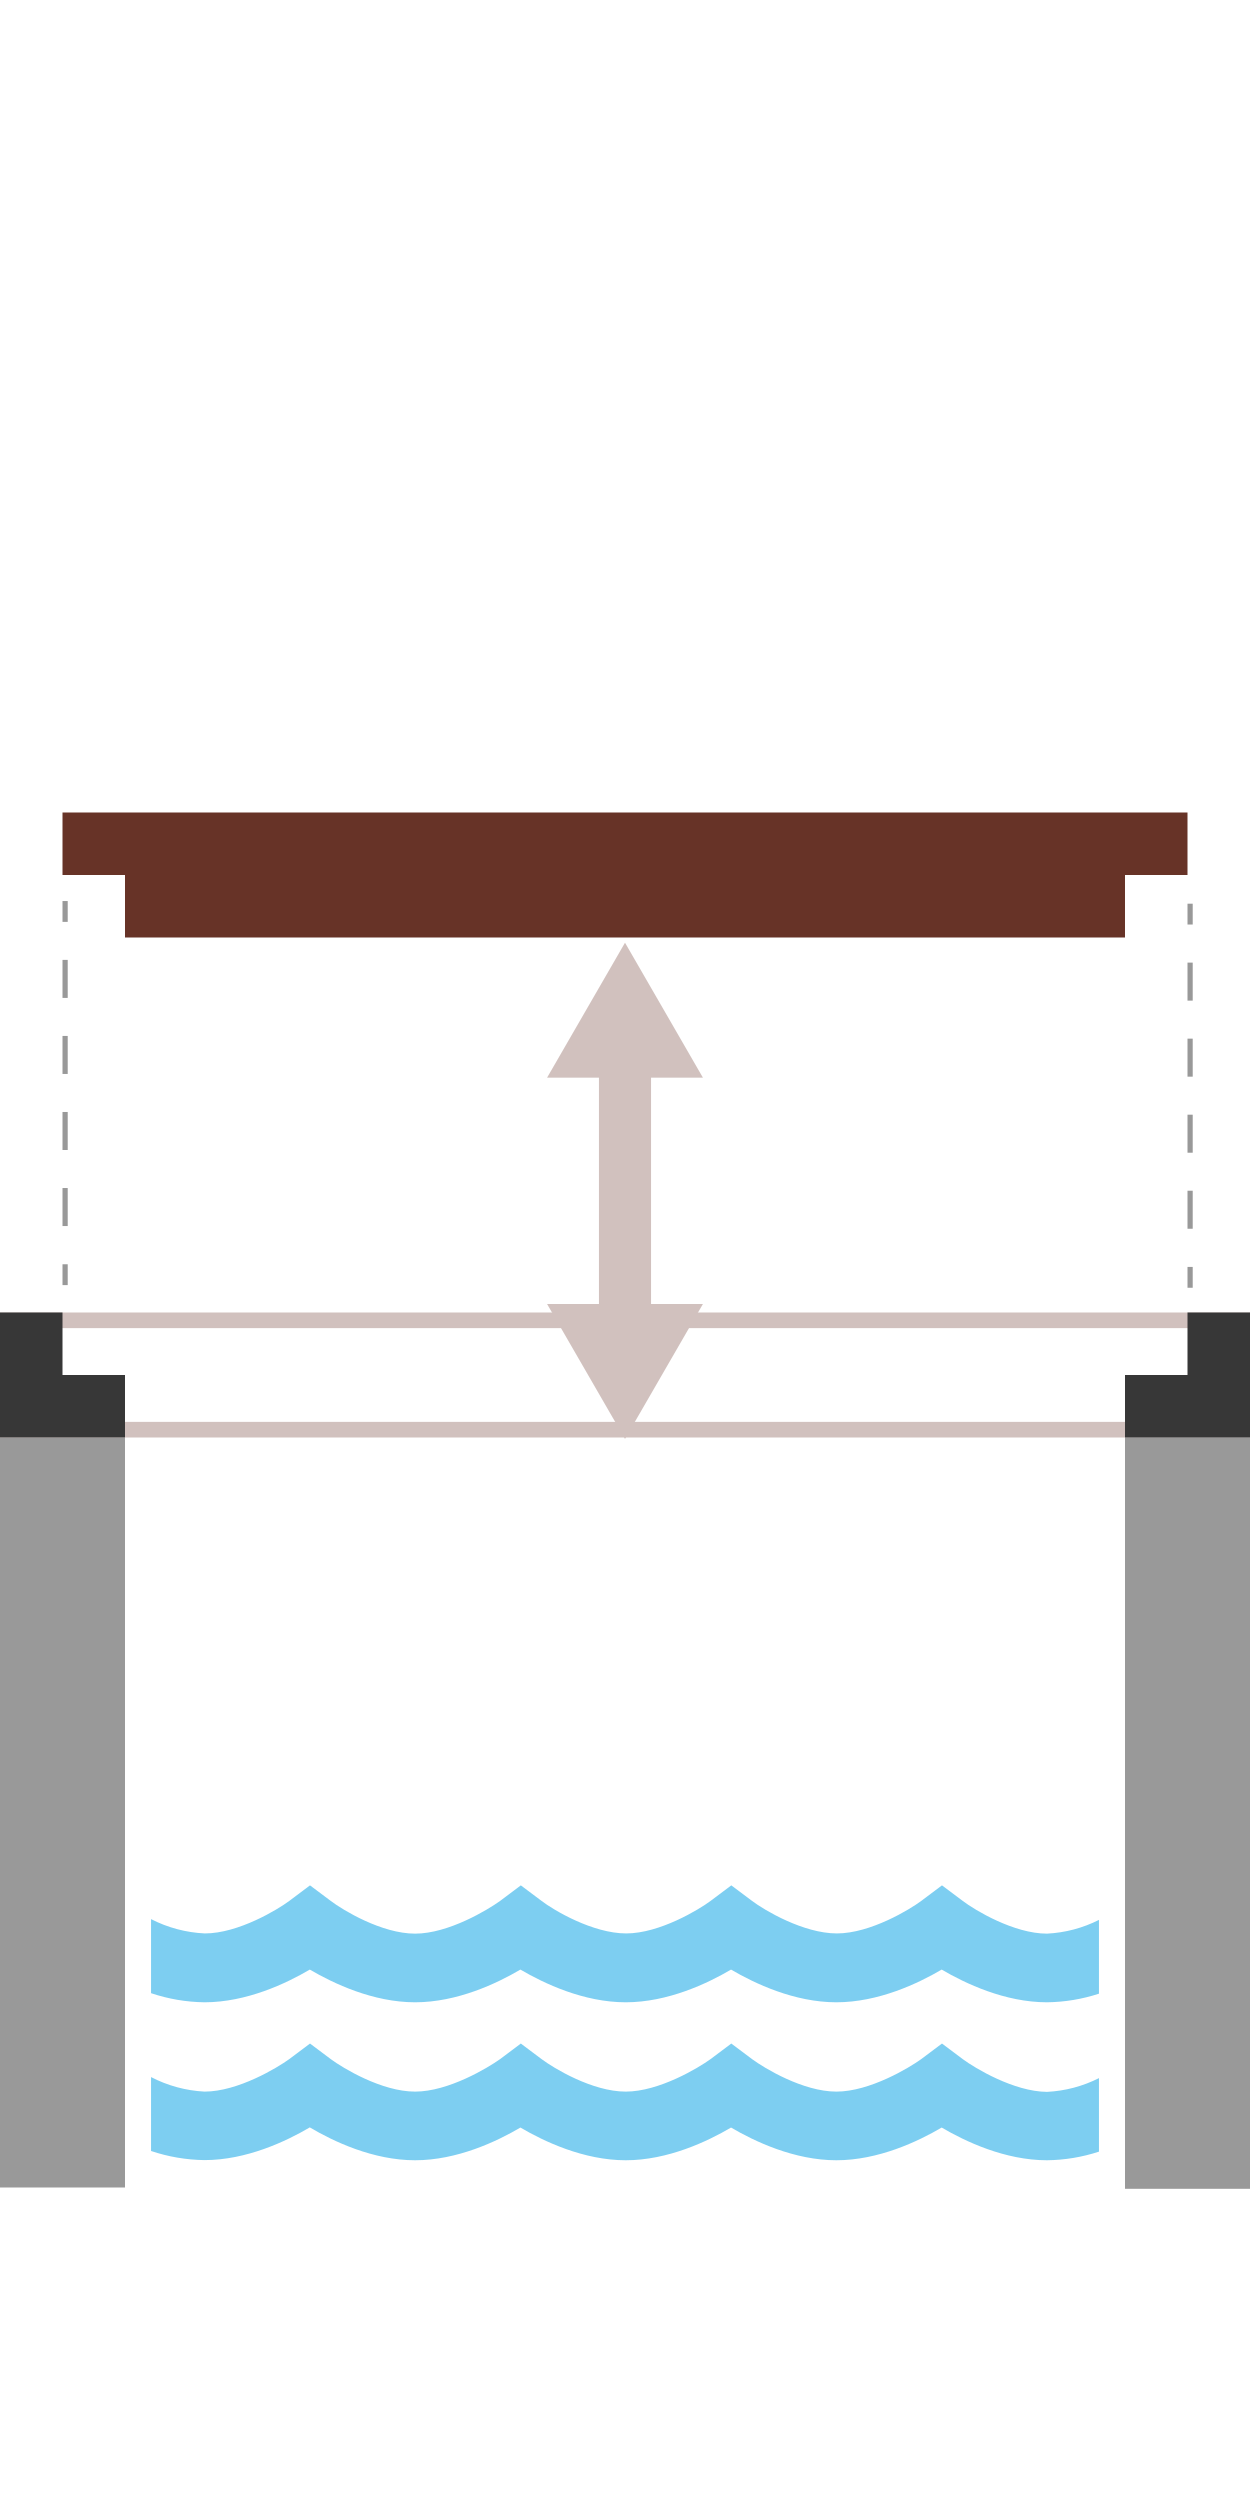
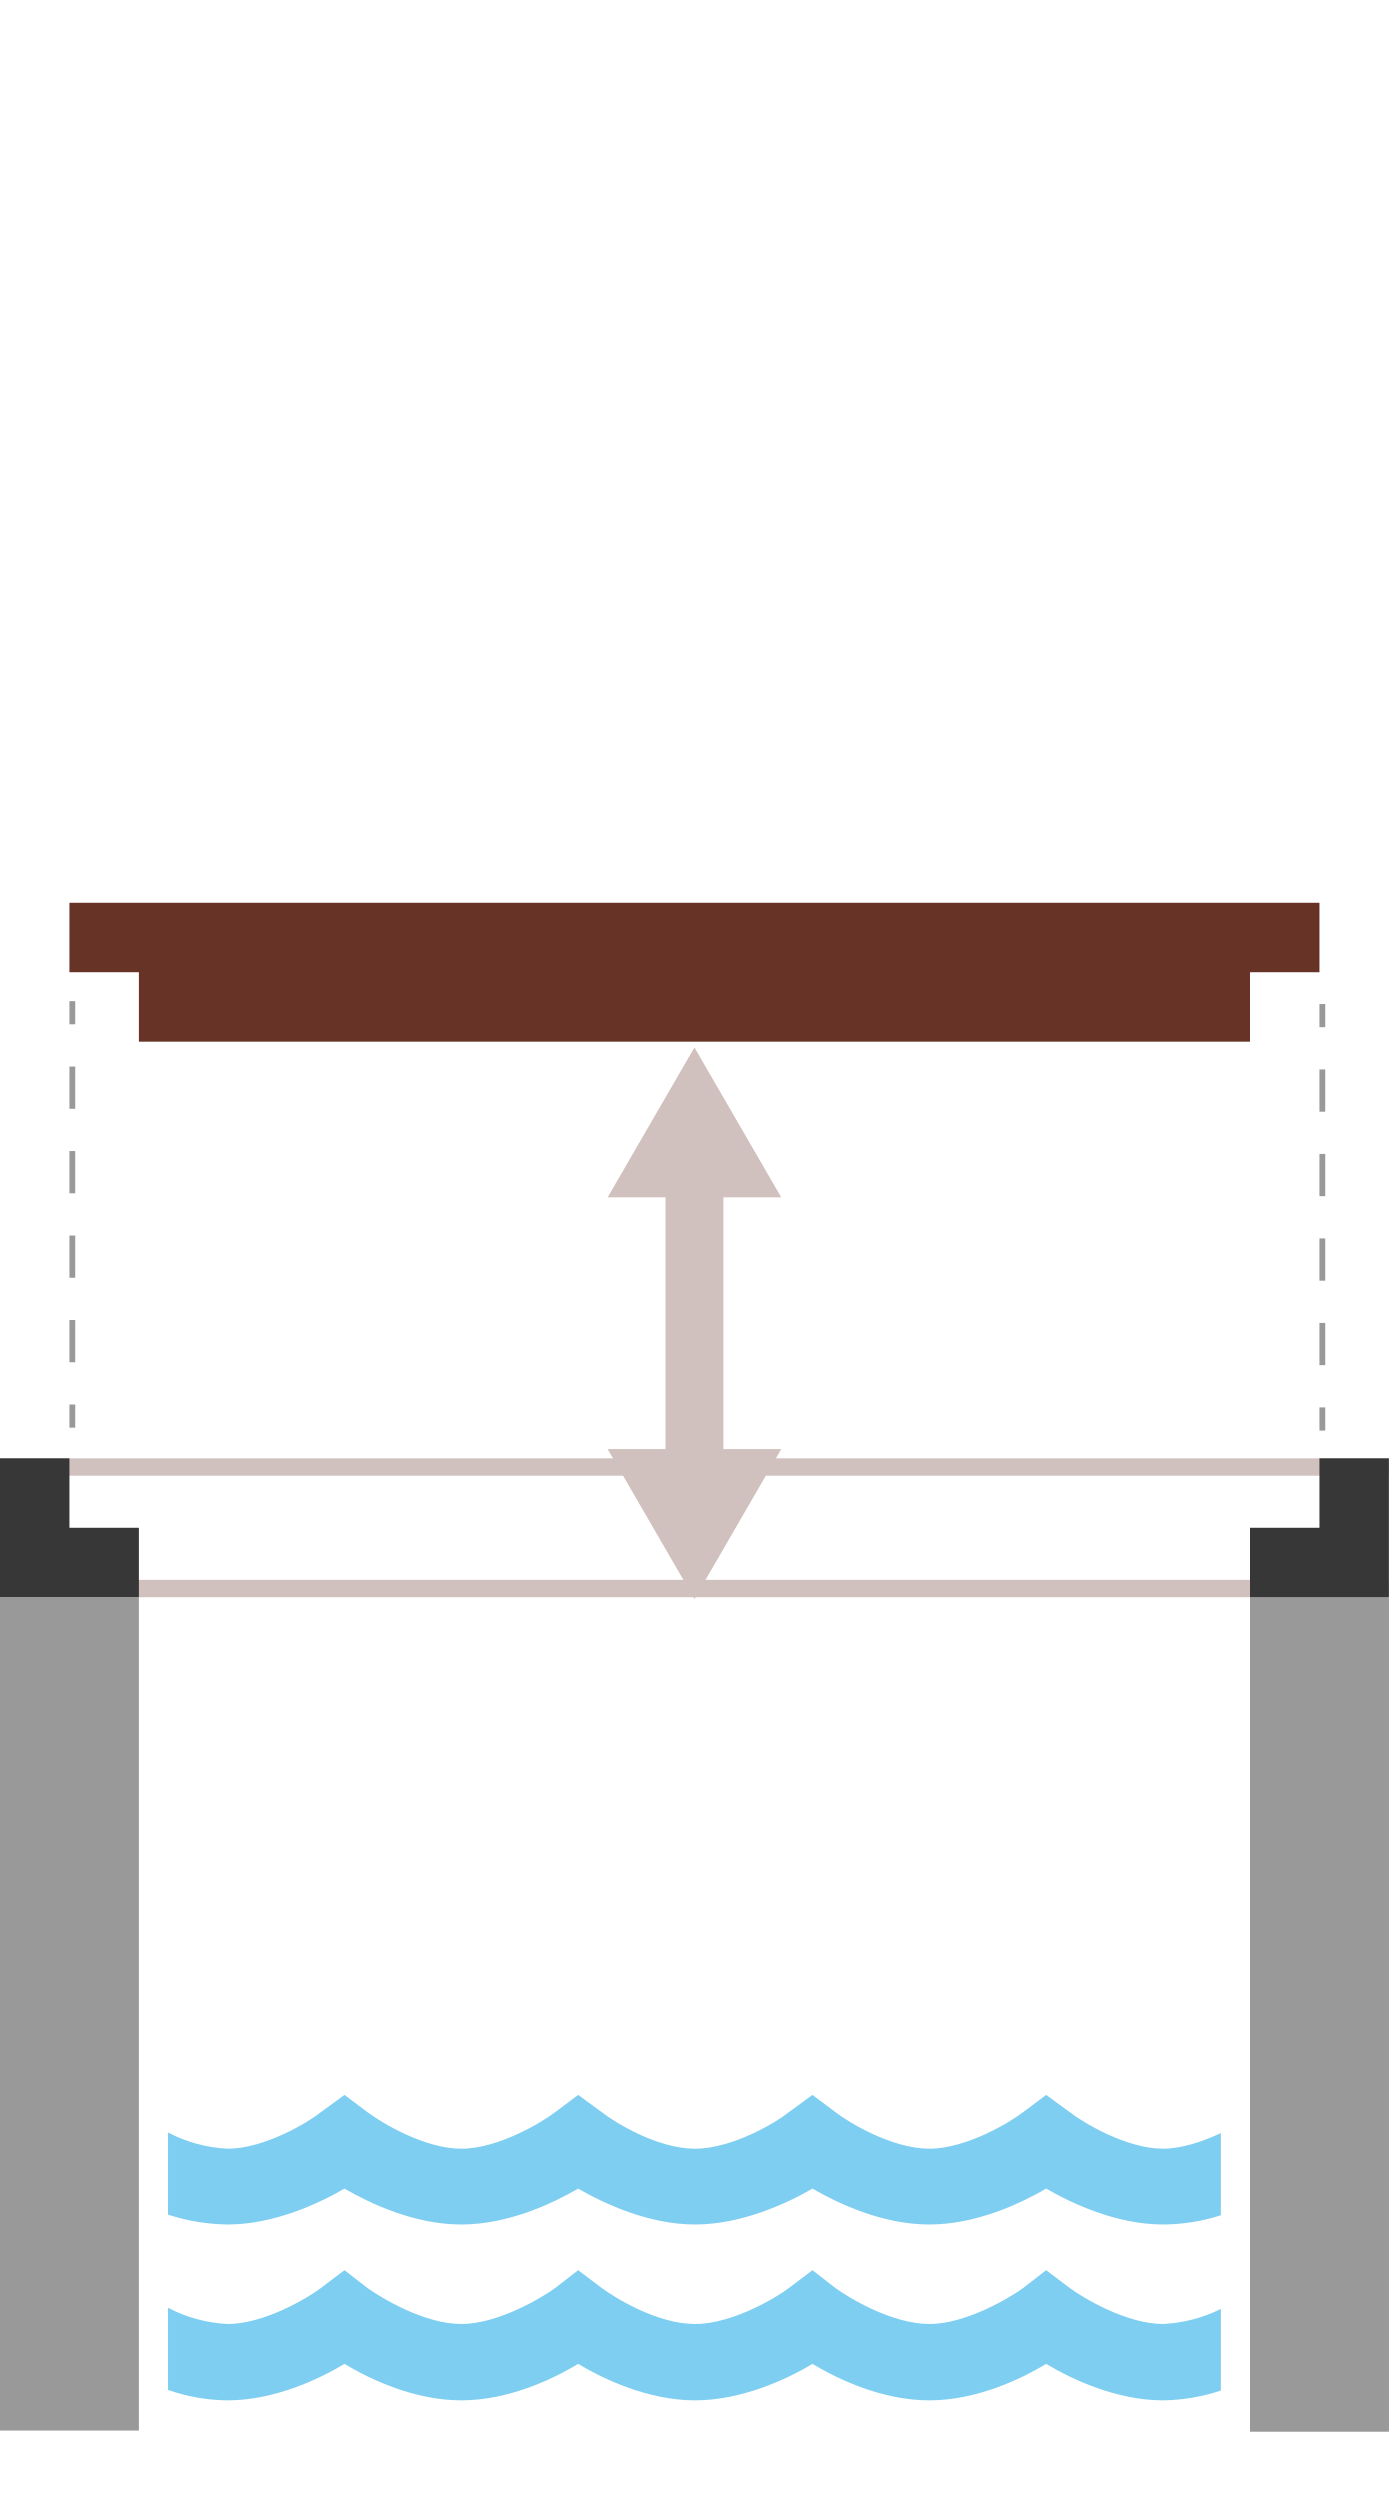
- <svg xmlns="http://www.w3.org/2000/svg" xmlns:xlink="http://www.w3.org/1999/xlink" data-name="Layer 1" height="480" viewBox="0 0 240 480" width="240">
+ <svg xmlns="http://www.w3.org/2000/svg" xmlns:xlink="http://www.w3.org/1999/xlink" id="22161d82-ce8b-4609-a660-f57019c28f7f" data-name="Layer 1" width="240" height="432" viewBox="0 0 240 432">
  <defs>
-     <symbol data-name="golven" id="a" viewBox="0 0 182 52.78">
-       <path d="M155.86 33.37l-4-3-4 3C145.61 35 138 39.6 131.59 39.6s-13.85-4.51-16.18-6.23l-4-3-4 3c-2.24 1.63-9.85 6.23-16.27 6.23S77.29 35.09 75 33.37l-4-3-4 3C64.72 35 57.12 39.6 50.7 39.6s-13.85-4.51-16.18-6.23l-4-3-4 3C24.28 35 16.68 39.6 10.26 39.6A25.17 25.17 0 0 1 0 36.81V51a33.57 33.57 0 0 0 10.26 1.75c8.08 0 15.72-3.63 20.22-6.28 4.52 2.68 12.14 6.31 20.22 6.31s15.72-3.63 20.22-6.28c4.51 2.65 12.14 6.28 20.22 6.28s15.72-3.63 20.22-6.28c4.51 2.65 12.14 6.28 20.22 6.28s15.72-3.63 20.22-6.28c4.51 2.65 12.14 6.28 20.22 6.28a33.33 33.33 0 0 0 10-1.66V37a24.9 24.9 0 0 1-10 2.65c-6.36-.05-13.84-4.56-16.16-6.28zm0-30.37l-4-3-4 3c-2.16 1.62-9.76 6.23-16.18 6.23S117.74 4.76 115.41 3l-4-3-4 3c-2.16 1.62-9.76 6.23-16.18 6.23S77.29 4.76 75 3l-4-3-4 3c-2.28 1.65-9.88 6.27-16.3 6.27S36.85 4.76 34.52 3l-4-3-4 3c-2.16 1.62-9.76 6.23-16.18 6.23A25.17 25.17 0 0 1 0 6.48V20.7a33.57 33.57 0 0 0 10.26 1.75c8.08 0 15.72-3.63 20.22-6.28 4.52 2.65 12.14 6.28 20.22 6.28s15.72-3.63 20.22-6.28c4.51 2.65 12.14 6.28 20.22 6.28s15.72-3.63 20.22-6.28c4.51 2.65 12.14 6.28 20.22 6.28s15.72-3.63 20.22-6.28c4.51 2.65 12.14 6.28 20.22 6.28a33.33 33.33 0 0 0 10-1.66V6.62a24.9 24.9 0 0 1-10 2.65c-6.36 0-13.84-4.51-16.16-6.27z" fill="#7dcef1" />
+     <symbol id="59adb3c9-c3bf-42b4-8447-0133dd4ea293" data-name="golven" viewBox="0 0 182 52.8">
+       <path d="M155.9,33.4l-4.1-3.1-4,3.1c-2.2,1.6-9.8,6.2-16.2,6.2s-13.9-4.5-16.2-6.2l-4-3.1-4.1,3.1c-2.1,1.6-9.7,6.2-16.2,6.2S77.3,35.1,75,33.4l-4.1-3.1-4,3.1c-2.2,1.6-9.8,6.2-16.2,6.2s-13.8-4.5-16.2-6.2l-4-3.1-4.1,3.1c-2.1,1.6-9.7,6.2-16.1,6.2A24.8,24.8,0,0,1,0,36.8V51a31.8,31.8,0,0,0,10.3,1.8c8,0,15.7-3.6,20.2-6.3,4.5,2.7,12.1,6.3,20.2,6.3s15.7-3.6,20.2-6.3c4.5,2.7,12.2,6.3,20.2,6.3s15.8-3.6,20.3-6.3c4.5,2.7,12.1,6.3,20.2,6.3s15.7-3.6,20.2-6.3c4.5,2.7,12.2,6.3,20.2,6.3a32.8,32.8,0,0,0,10-1.7V37a25.1,25.1,0,0,1-10,2.6C165.7,39.6,158.2,35.1,155.9,33.4Z" fill="#7dcef1" />
+       <path d="M155.9,3l-4.1-3-4,3c-2.2,1.7-9.8,6.3-16.2,6.3S117.7,4.8,115.4,3l-4-3-4.1,3c-2.1,1.7-9.7,6.3-16.2,6.3S77.3,4.8,75,3L70.9,0l-4,3c-2.2,1.7-9.8,6.3-16.2,6.3S36.9,4.8,34.5,3l-4-3L26.4,3c-2.1,1.7-9.7,6.3-16.1,6.3A24.8,24.8,0,0,1,0,6.5V20.7a34.7,34.7,0,0,0,10.3,1.7c8,0,15.7-3.6,20.2-6.2,4.5,2.6,12.1,6.2,20.2,6.2s15.7-3.6,20.2-6.2c4.5,2.6,12.2,6.2,20.2,6.2s15.8-3.6,20.3-6.2c4.5,2.6,12.1,6.2,20.2,6.2s15.7-3.6,20.2-6.2c4.5,2.6,12.2,6.2,20.2,6.2a32.7,32.7,0,0,0,10-1.6V6.6c-3,1.4-6.7,2.7-10,2.7C165.7,9.3,158.2,4.8,155.9,3Z" fill="#7dcef1" />
    </symbol>
  </defs>
-   <g data-name="brug onderkant">
-     <path d="M-24 276H0v144h-24z" fill="#999" />
-     <path d="M0 276h-24v-12h12v-12H0v24zm240 0h24v-12h-12v-12h-12v24z" fill="#373737" />
-     <use height="52.78" transform="translate(29 361.99)" width="182" xlink:href="#a" />
-     <path d="M216 276.25h24v144h-24zM0 276h24v144H0z" fill="#999" />
-     <path d="M240 274.5H0m0-21h240" fill="none" stroke="#d1c1be" stroke-miterlimit="10" stroke-width="3" />
-     <path d="M216 276h24v144h-24z" fill="#999" />
-     <path d="M12 156h216v12h-12v12H24v-12H12v-12z" fill="#673327" />
-     <path d="M12.5 173v4" fill="none" stroke="#999" stroke-miterlimit="10" />
-     <path d="M12.5 184.3v54.79" fill="none" stroke="#999" stroke-dasharray="7.3 7.3" stroke-miterlimit="10" />
-     <path d="M12.5 242.74v4m216-73.23v4" fill="none" stroke="#999" stroke-miterlimit="10" />
-     <path d="M228.5 184.82v54.78" fill="none" stroke="#999" stroke-dasharray="7.3 7.3" stroke-miterlimit="10" />
-     <path d="M228.5 243.25v4" fill="none" stroke="#999" stroke-miterlimit="10" />
-     <path d="M240 276h-24v-12h12v-12h12v24zm-216 0H0v-24h12v12h12v12z" fill="#373737" />
+   <use width="182" height="52.78" transform="translate(29 362)" xlink:href="#59adb3c9-c3bf-42b4-8447-0133dd4ea293" />
+   <rect x="216" y="276.2" width="24" height="144" fill="#999" />
+   <rect y="276" width="24" height="144" fill="#999" />
+   <line x1="240" y1="274.5" y2="274.5" fill="none" stroke="#d1c1be" stroke-miterlimit="10" stroke-width="3" />
+   <line y1="253.5" x2="240" y2="253.5" fill="none" stroke="#d1c1be" stroke-miterlimit="10" stroke-width="3" />
+   <rect x="216" y="276" width="24" height="144" fill="#999" />
+   <polygon points="12 156 228 156 228 168 216 168 216 180 24 180 24 168 12 168 12 156" fill="#673327" />
+   <g>
+     <line x1="12.5" y1="173" x2="12.5" y2="177" fill="none" stroke="#999" stroke-miterlimit="10" />
+     <line x1="12.5" y1="184.3" x2="12.5" y2="239.1" fill="none" stroke="#999" stroke-miterlimit="10" stroke-dasharray="7.3 7.3" />
+     <line x1="12.5" y1="242.7" x2="12.5" y2="246.7" fill="none" stroke="#999" stroke-miterlimit="10" />
  </g>
-   <path d="M120 202.53v52.21" fill="none" stroke="#d1c1be" stroke-miterlimit="10" stroke-width="10" />
-   <path d="M105.04 206.91L120 181l14.96 25.91h-29.92zm0 43.46l14.96 25.9 14.96-25.9h-29.92z" fill="#d1c1be" />
-   <text font-family="sans-serif" font-size="36" text-anchor="middle" x="120" y="468" />
+   <g>
+     <line x1="228.5" y1="173.5" x2="228.5" y2="177.5" fill="none" stroke="#999" stroke-miterlimit="10" />
+     <line x1="228.5" y1="184.8" x2="228.5" y2="239.6" fill="none" stroke="#999" stroke-miterlimit="10" stroke-dasharray="7.3 7.3" />
+     <line x1="228.5" y1="243.2" x2="228.5" y2="247.2" fill="none" stroke="#999" stroke-miterlimit="10" />
+   </g>
+   <polygon points="240 276 228 276 216 276 216 264 228 264 228 252 240 252 240 264 240 276" fill="#373737" />
+   <polygon points="24 276 12 276 0 276 0 264 0 252 12 252 12 264 24 264 24 276" fill="#373737" />
+   <polygon points="125 206.9 135 206.9 120 181 105 206.9 115 206.9 115 250.4 105 250.4 120 276.3 135 250.4 125 250.4 125 206.9" fill="#d1c1be" />
</svg>
